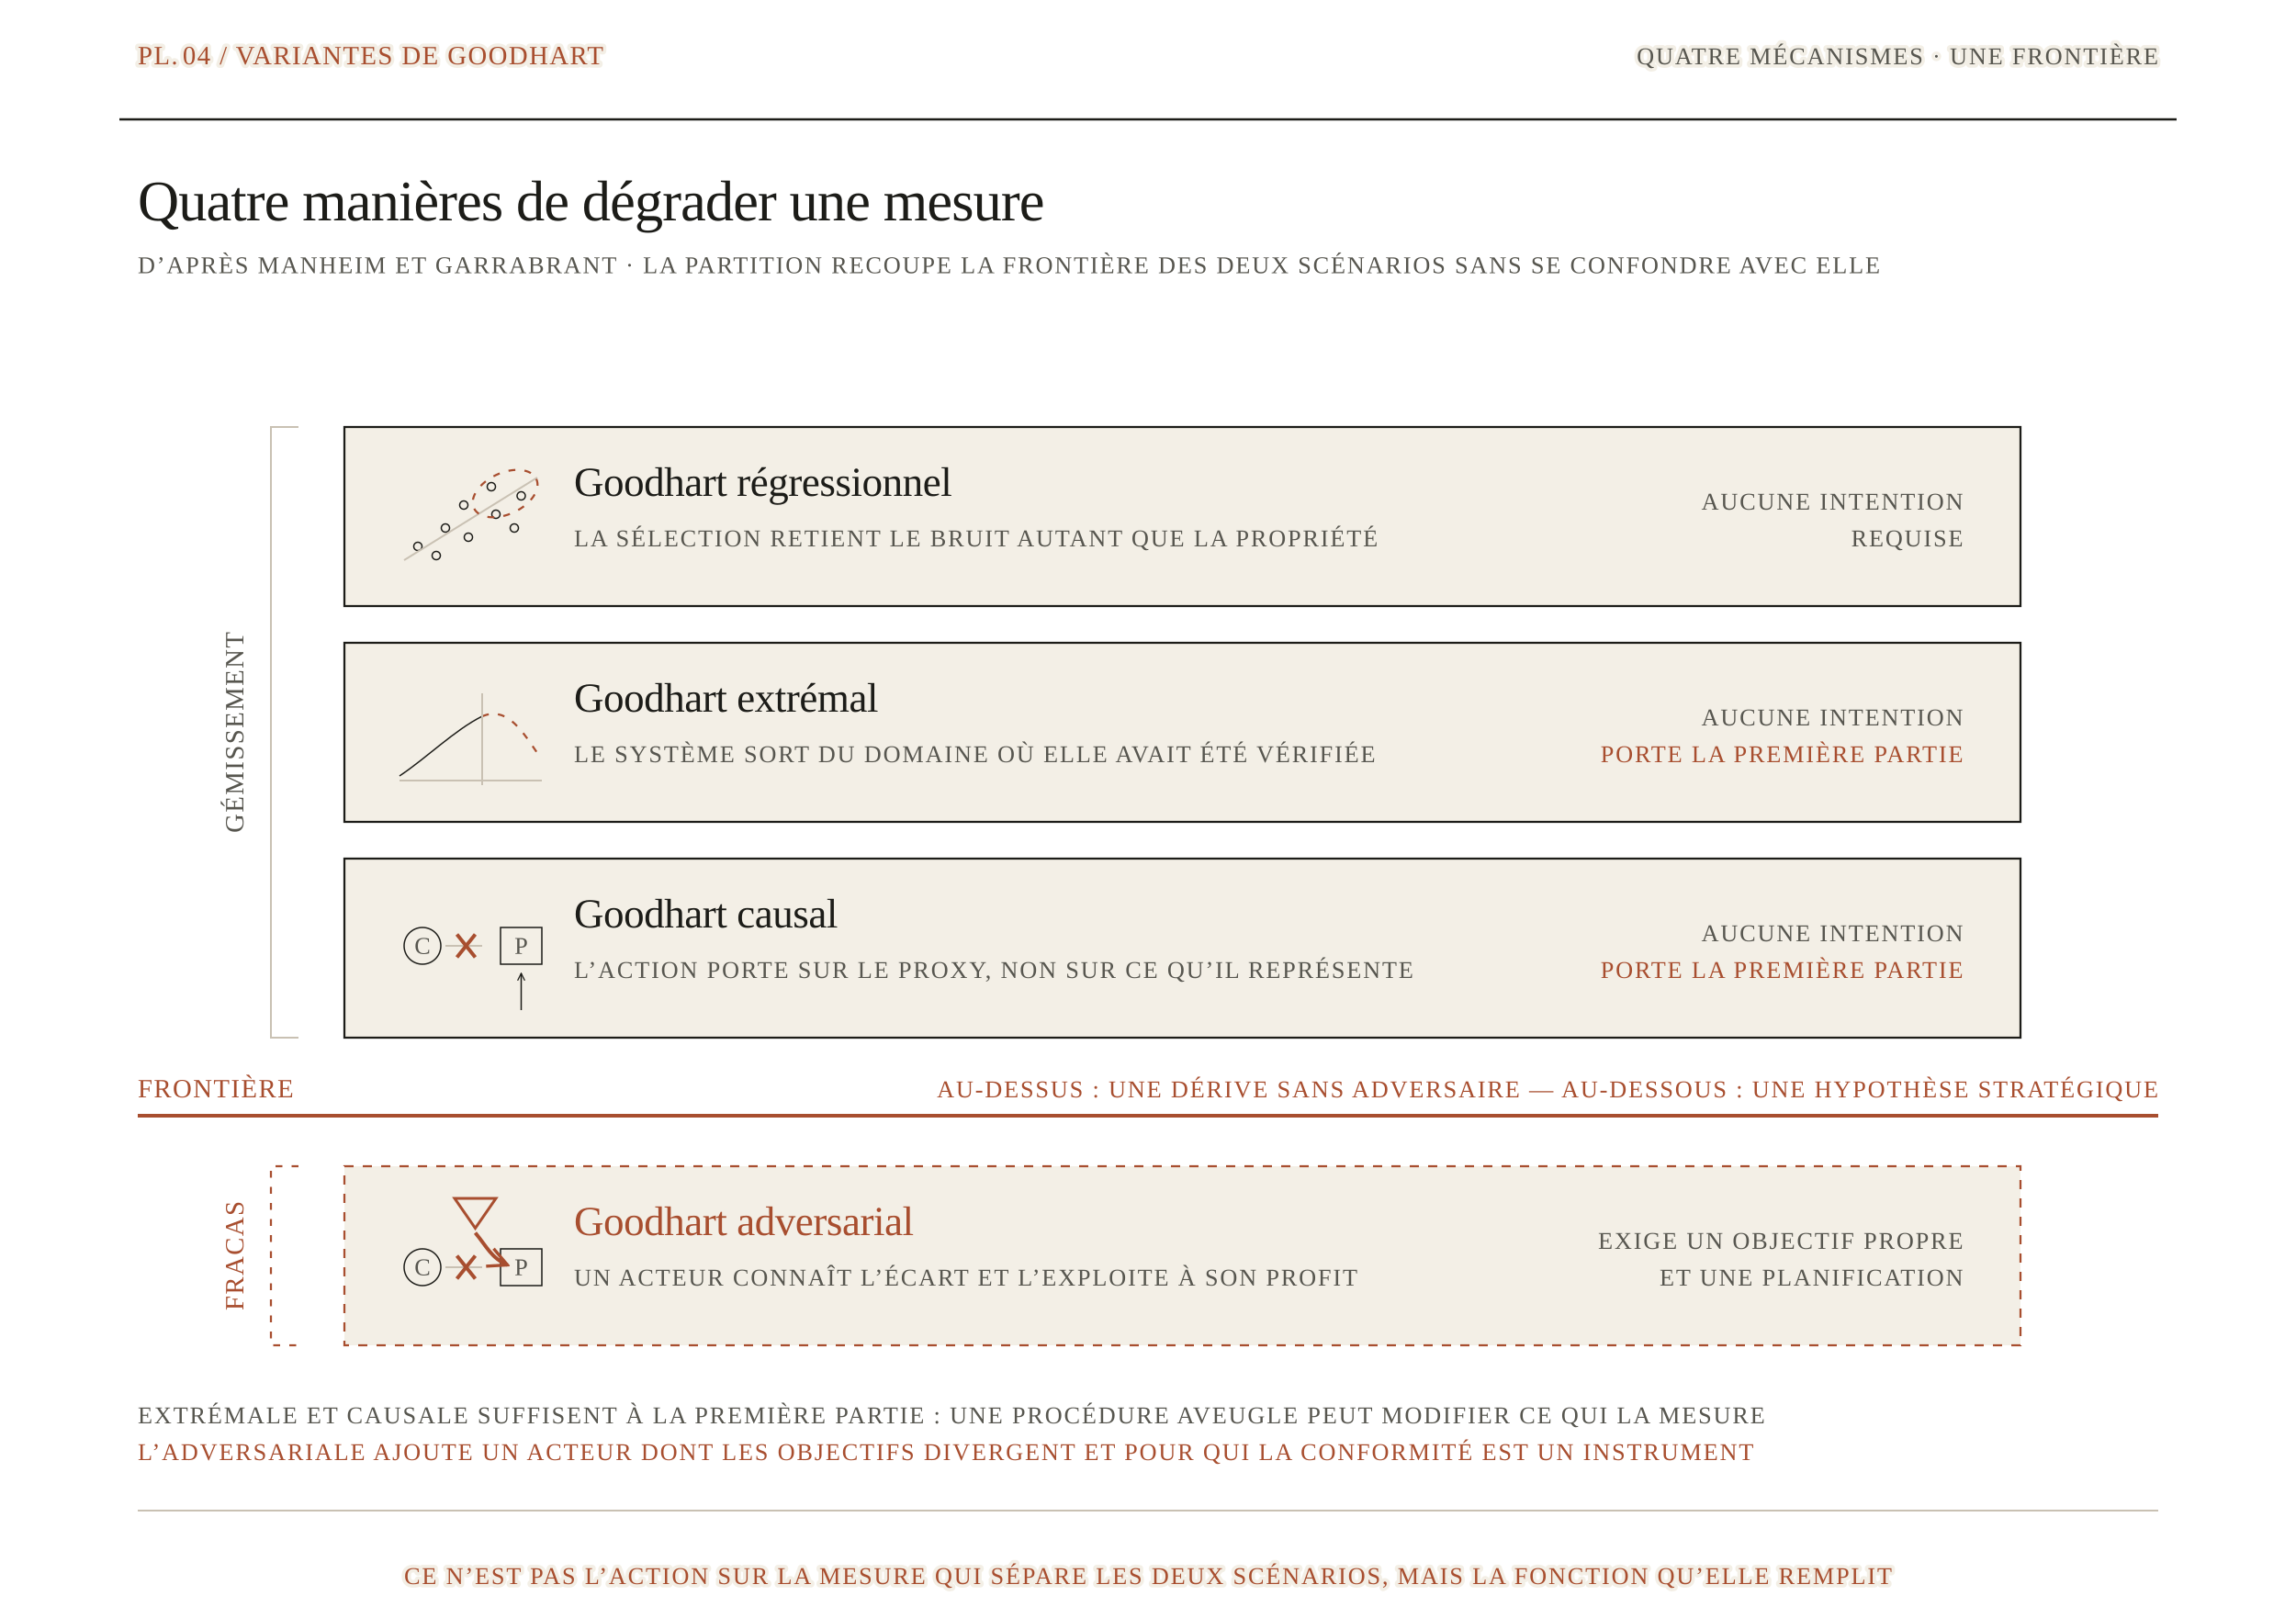
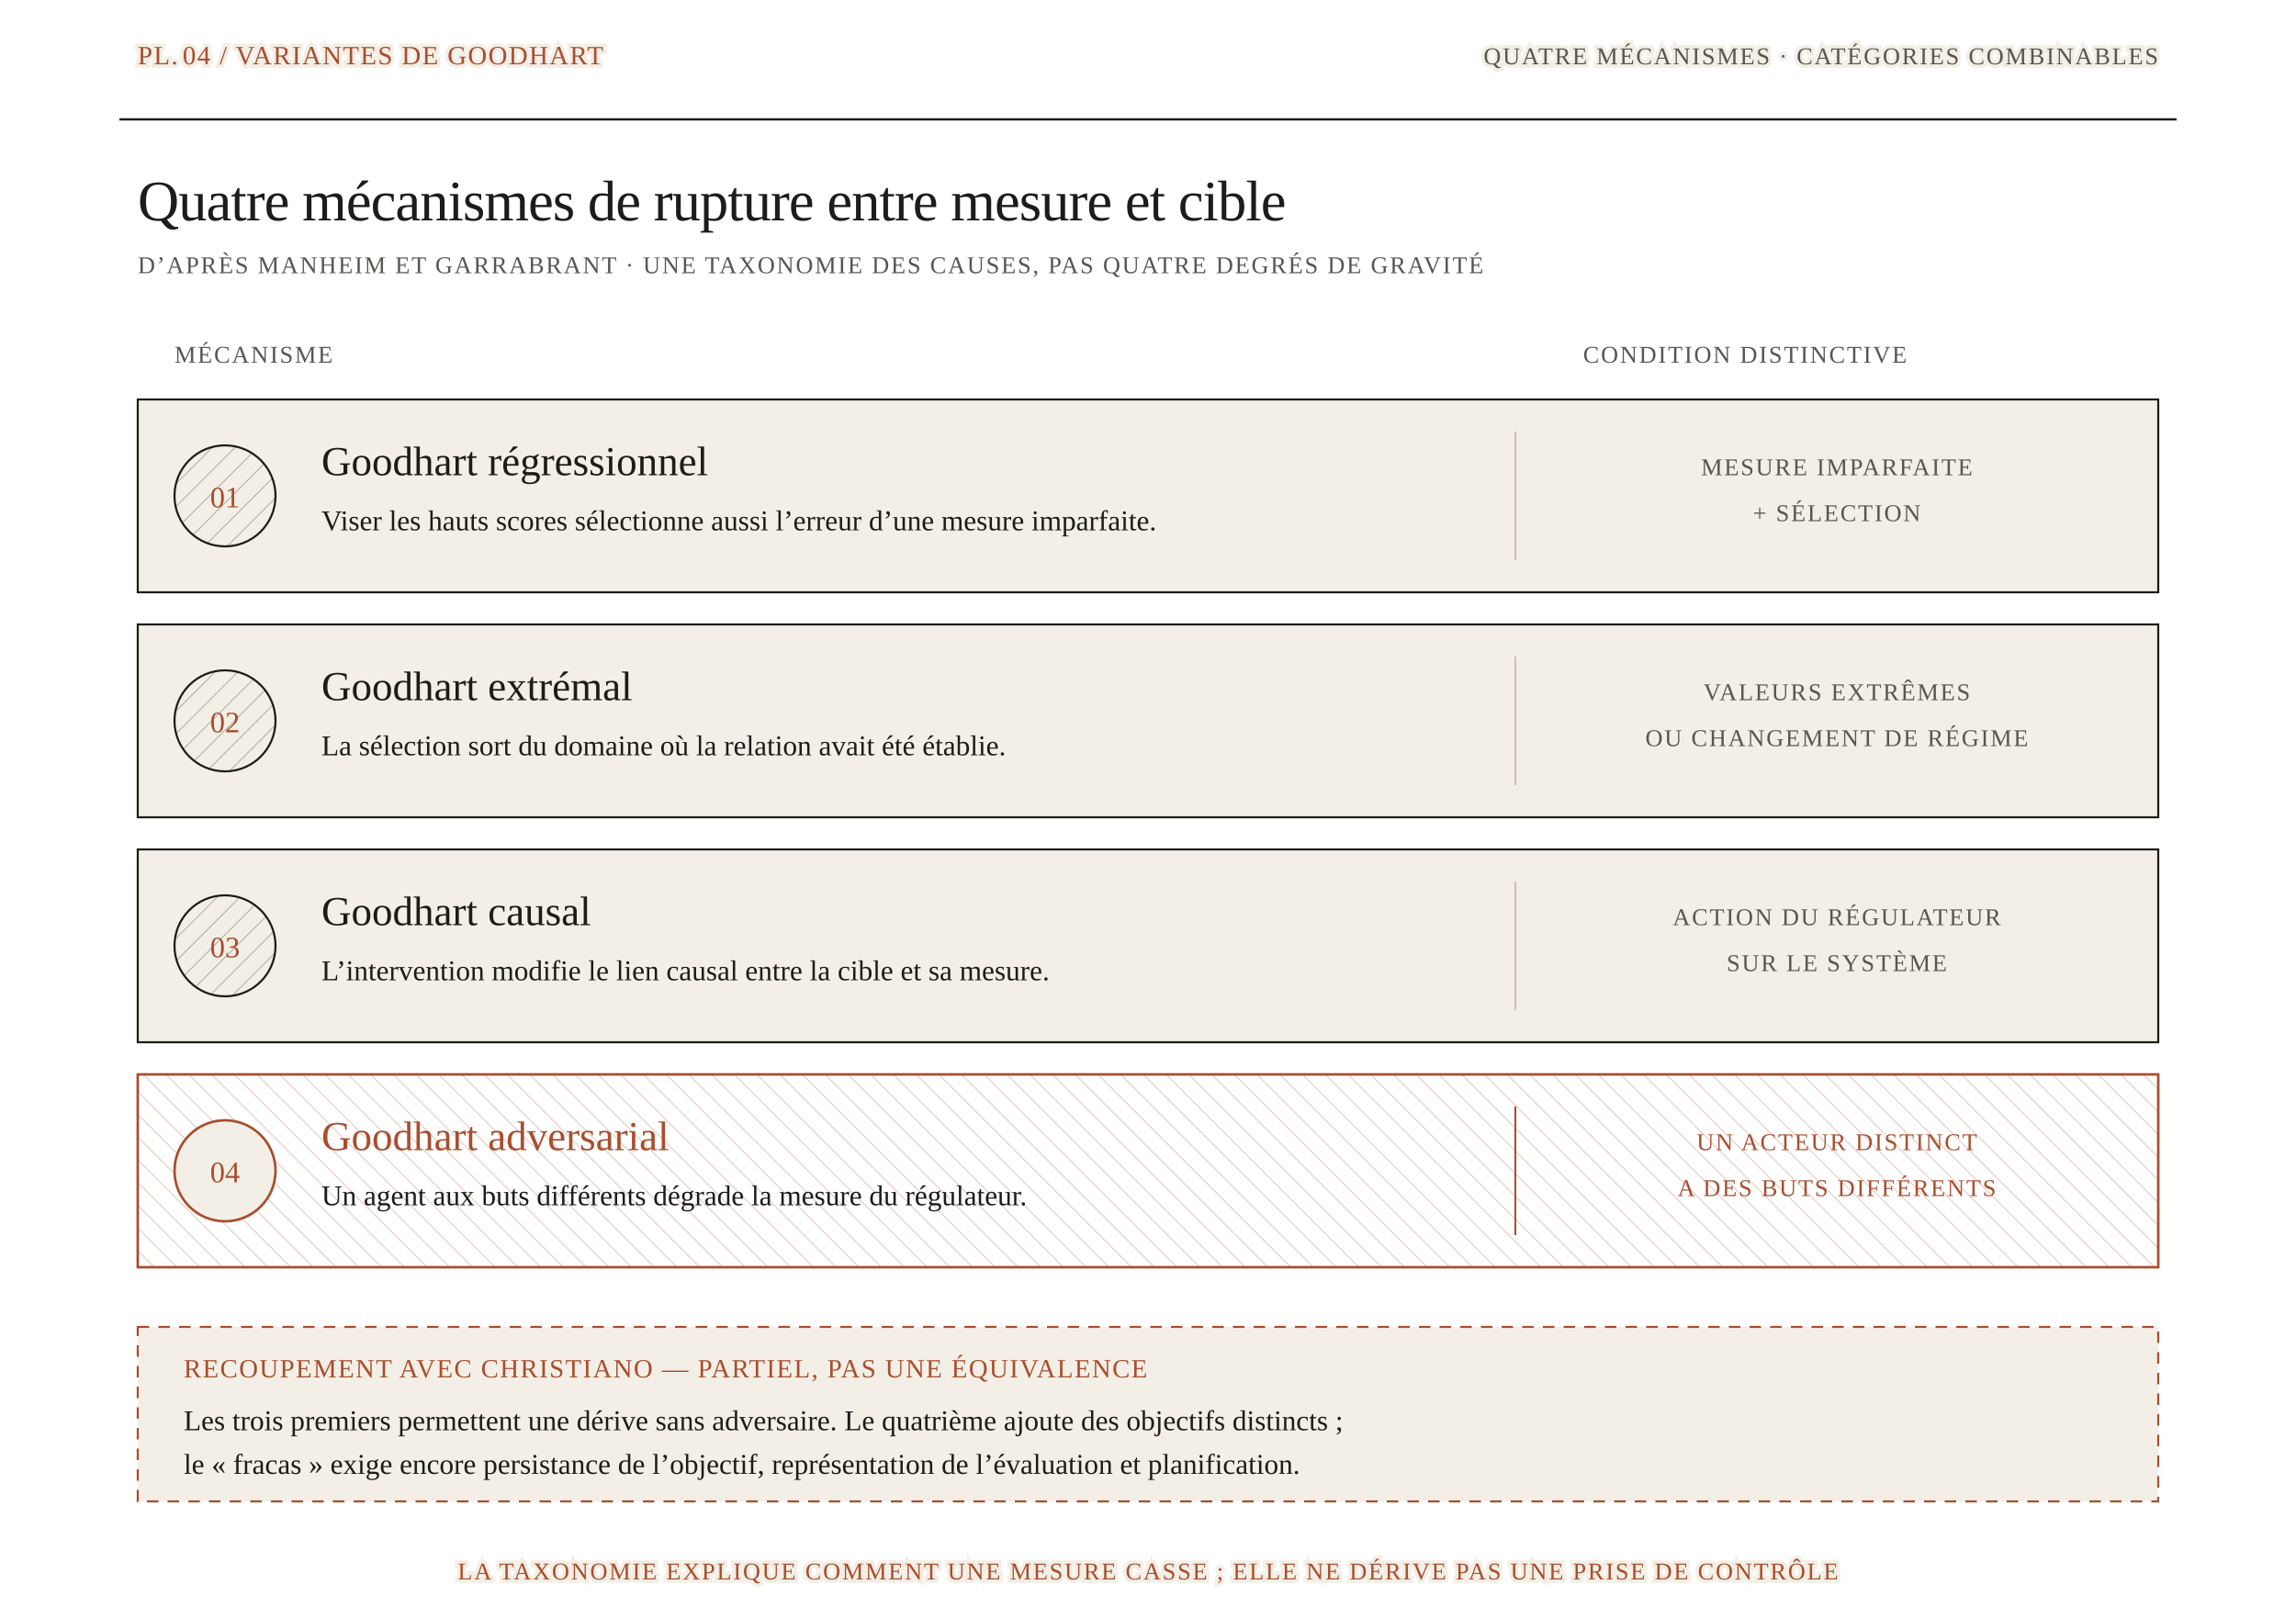
<svg xmlns="http://www.w3.org/2000/svg" class="cm-diagram cm-04" viewBox="0 0 1000 700" role="img" aria-labelledby="cm-04-t cm-04-d">
  <defs>
-     <marker id="cm-04-ar" viewBox="0 0 10 10" refX="9" refY="5" markerWidth="6.5" markerHeight="6.5" orient="auto">
-       <path class="cm-04-p0" d="M1 1l8 4-8 4" style="fill:none;stroke:var(--ink,#1c1c18);stroke-width:1.3" />
-     </marker>
-     <marker id="cm-04-arox" viewBox="0 0 10 10" refX="9" refY="5" markerWidth="6.5" markerHeight="6.5" orient="auto">
-       <path class="cm-04-p1" d="M1 1l8 4-8 4" style="fill:none;stroke:var(--oxide,#a84e2f);stroke-width:1.3" />
-     </marker>
    <pattern id="cm-04-ink" width="7" height="7" patternUnits="userSpaceOnUse" patternTransform="rotate(45)">
-       <line class="cm-04-p2" x1="0" y1="0" x2="0" y2="7" style="stroke:var(--ink,#1c1c18);stroke-width:.6;opacity:.5" />
+       <line x1="0" y1="0" x2="0" y2="7" stroke="var(--ink,#1c1c18)" stroke-width=".6" opacity=".4" />
    </pattern>
    <pattern id="cm-04-ox" width="7" height="7" patternUnits="userSpaceOnUse" patternTransform="rotate(-45)">
-       <line class="cm-04-p3" x1="0" y1="0" x2="0" y2="7" style="stroke:var(--oxide,#a84e2f);stroke-width:.6;opacity:.5" />
+       <line x1="0" y1="0" x2="0" y2="7" stroke="var(--oxide,#a84e2f)" stroke-width=".6" opacity=".4" />
    </pattern>
  </defs>
-   <text x="60" y="28" class="l ox h" style="fill:var(--oxide,#a84e2f);font-family:var(--font-code,&quot;IBM Plex Mono&quot;,ui-monospace,monospace);font-size:11.5px;font-weight:500;letter-spacing:.05em;paint-order:stroke;stroke:var(--paper,#f3efe6);stroke-width:3px;stroke-linejoin:round">PL. 04 / VARIANTES DE GOODHART</text>
-   <text x="940" y="28" text-anchor="end" class="ll h" style="fill:var(--graphite,#57564f);font-family:var(--font-code,&quot;IBM Plex Mono&quot;,ui-monospace,monospace);font-size:10.5px;font-weight:500;letter-spacing:.07em;paint-order:stroke;stroke:var(--paper,#f3efe6);stroke-width:3px;stroke-linejoin:round">QUATRE MÉCANISMES · UNE FRONTIÈRE</text>
-   <path d="M52 52H948" class="r" style="fill:none;stroke:var(--ink,#1c1c18);stroke-width:1;vector-effect:non-scaling-stroke" />
-   <text x="60" y="96" class="ts" style="fill:var(--ink,#1c1c18);font-family:var(--font-editorial,&quot;Newsreader&quot;,Georgia,serif);font-size:25px;font-weight:500;letter-spacing:-.015em">Quatre manières de dégrader une mesure</text>
-   <text x="60" y="119" class="ll" style="fill:var(--graphite,#57564f);font-family:var(--font-code,&quot;IBM Plex Mono&quot;,ui-monospace,monospace);font-size:10.5px;font-weight:500;letter-spacing:.07em">D’APRÈS MANHEIM ET GARRABRANT · LA PARTITION RECOUPE LA FRONTIÈRE DES DEUX SCÉNARIOS SANS SE CONFONDRE AVEC ELLE</text>
-   <path d="M130 186h-12v266h12" class="rl" style="fill:none;stroke:var(--line,#c9c1b3);stroke-width:.8;vector-effect:non-scaling-stroke" />
-   <text transform="translate(106,319) rotate(-90)" text-anchor="middle" class="l" style="fill:var(--graphite,#57564f);font-family:var(--font-code,&quot;IBM Plex Mono&quot;,ui-monospace,monospace);font-size:11.5px;font-weight:500;letter-spacing:.05em">GÉMISSEMENT</text>
-   <rect x="150" y="186" width="730" height="78" class="card" style="fill:var(--paper,#f3efe6);stroke:var(--ink,#1c1c18);stroke-width:.9;vector-effect:non-scaling-stroke" />
-   <g transform="translate(172,200)">
-     <circle cx="10" cy="38" r="1.8" class="rf" style="fill:none;stroke:var(--ink,#1c1c18);stroke-width:.6;vector-effect:non-scaling-stroke" />
-     <circle cx="22" cy="30" r="1.8" class="rf" style="fill:none;stroke:var(--ink,#1c1c18);stroke-width:.6;vector-effect:non-scaling-stroke" />
-     <circle cx="18" cy="42" r="1.8" class="rf" style="fill:none;stroke:var(--ink,#1c1c18);stroke-width:.6;vector-effect:non-scaling-stroke" />
-     <circle cx="32" cy="34" r="1.8" class="rf" style="fill:none;stroke:var(--ink,#1c1c18);stroke-width:.6;vector-effect:non-scaling-stroke" />
-     <circle cx="30" cy="20" r="1.8" class="rf" style="fill:none;stroke:var(--ink,#1c1c18);stroke-width:.6;vector-effect:non-scaling-stroke" />
-     <circle cx="44" cy="24" r="1.8" class="rf" style="fill:none;stroke:var(--ink,#1c1c18);stroke-width:.6;vector-effect:non-scaling-stroke" />
-     <circle cx="42" cy="12" r="1.8" class="rf" style="fill:none;stroke:var(--ink,#1c1c18);stroke-width:.6;vector-effect:non-scaling-stroke" />
-     <circle cx="55" cy="16" r="1.8" class="rf" style="fill:none;stroke:var(--ink,#1c1c18);stroke-width:.6;vector-effect:non-scaling-stroke" />
-     <circle cx="52" cy="30" r="1.8" class="rf" style="fill:none;stroke:var(--ink,#1c1c18);stroke-width:.6;vector-effect:non-scaling-stroke" />
-     <path d="M4 44 62 8" class="rl" style="fill:none;stroke:var(--line,#c9c1b3);stroke-width:.8;vector-effect:non-scaling-stroke" />
-     <ellipse cx="48" cy="15" rx="15" ry="9" transform="rotate(-25 48 15)" class="rgd" style="fill:none;stroke:var(--oxide,#a84e2f);stroke-width:.9;stroke-dasharray:3 4;vector-effect:non-scaling-stroke" />
-   </g>
-   <text x="250" y="216" class="tsm h" style="fill:var(--ink,#1c1c18);font-family:var(--font-editorial,&quot;Newsreader&quot;,Georgia,serif);font-size:18px;font-weight:500;letter-spacing:-.01em;paint-order:stroke;stroke:var(--paper,#f3efe6);stroke-width:3px;stroke-linejoin:round">Goodhart régressionnel</text>
-   <text x="250" y="238" class="ll h" style="fill:var(--graphite,#57564f);font-family:var(--font-code,&quot;IBM Plex Mono&quot;,ui-monospace,monospace);font-size:10.5px;font-weight:500;letter-spacing:.07em;paint-order:stroke;stroke:var(--paper,#f3efe6);stroke-width:3px;stroke-linejoin:round">LA SÉLECTION RETIENT LE BRUIT AUTANT QUE LA PROPRIÉTÉ</text>
-   <text x="855" y="222" text-anchor="end" class="ll h" style="fill:var(--graphite,#57564f);font-family:var(--font-code,&quot;IBM Plex Mono&quot;,ui-monospace,monospace);font-size:10.5px;font-weight:500;letter-spacing:.07em;paint-order:stroke;stroke:var(--paper,#f3efe6);stroke-width:3px;stroke-linejoin:round">AUCUNE INTENTION</text>
-   <text x="855" y="238" text-anchor="end" class="ll h" style="fill:var(--graphite,#57564f);font-family:var(--font-code,&quot;IBM Plex Mono&quot;,ui-monospace,monospace);font-size:10.5px;font-weight:500;letter-spacing:.07em;paint-order:stroke;stroke:var(--paper,#f3efe6);stroke-width:3px;stroke-linejoin:round">REQUISE</text>
-   <rect x="150" y="280" width="730" height="78" class="card" style="fill:var(--paper,#f3efe6);stroke:var(--ink,#1c1c18);stroke-width:.9;vector-effect:non-scaling-stroke" />
-   <g transform="translate(172,294)">
-     <path d="M2 46H64" class="rl" style="fill:none;stroke:var(--line,#c9c1b3);stroke-width:.8;vector-effect:non-scaling-stroke" />
-     <path d="M2 44C14 36 26 24 38 18" class="rf" style="fill:none;stroke:var(--ink,#1c1c18);stroke-width:.6;vector-effect:non-scaling-stroke" />
-     <path d="M38 18C48 14 54 22 62 34" class="rgd" style="fill:none;stroke:var(--oxide,#a84e2f);stroke-width:.9;stroke-dasharray:3 4;vector-effect:non-scaling-stroke" />
-     <path d="M38 8v40" class="rl" style="fill:none;stroke:var(--line,#c9c1b3);stroke-width:.8;vector-effect:non-scaling-stroke" />
-   </g>
-   <text x="250" y="310" class="tsm h" style="fill:var(--ink,#1c1c18);font-family:var(--font-editorial,&quot;Newsreader&quot;,Georgia,serif);font-size:18px;font-weight:500;letter-spacing:-.01em;paint-order:stroke;stroke:var(--paper,#f3efe6);stroke-width:3px;stroke-linejoin:round">Goodhart extrémal</text>
-   <text x="250" y="332" class="ll h" style="fill:var(--graphite,#57564f);font-family:var(--font-code,&quot;IBM Plex Mono&quot;,ui-monospace,monospace);font-size:10.5px;font-weight:500;letter-spacing:.07em;paint-order:stroke;stroke:var(--paper,#f3efe6);stroke-width:3px;stroke-linejoin:round">LE SYSTÈME SORT DU DOMAINE OÙ ELLE AVAIT ÉTÉ VÉRIFIÉE</text>
-   <text x="855" y="316" text-anchor="end" class="ll h" style="fill:var(--graphite,#57564f);font-family:var(--font-code,&quot;IBM Plex Mono&quot;,ui-monospace,monospace);font-size:10.5px;font-weight:500;letter-spacing:.07em;paint-order:stroke;stroke:var(--paper,#f3efe6);stroke-width:3px;stroke-linejoin:round">AUCUNE INTENTION</text>
-   <text x="855" y="332" text-anchor="end" class="ll ox h" style="fill:var(--oxide,#a84e2f);font-family:var(--font-code,&quot;IBM Plex Mono&quot;,ui-monospace,monospace);font-size:10.5px;font-weight:500;letter-spacing:.07em;paint-order:stroke;stroke:var(--paper,#f3efe6);stroke-width:3px;stroke-linejoin:round">PORTE LA PREMIÈRE PARTIE</text>
-   <rect x="150" y="374" width="730" height="78" class="card" style="fill:var(--paper,#f3efe6);stroke:var(--ink,#1c1c18);stroke-width:.9;vector-effect:non-scaling-stroke" />
-   <g transform="translate(172,388)">
-     <circle cx="12" cy="24" r="8" class="rf" style="fill:none;stroke:var(--ink,#1c1c18);stroke-width:.6;vector-effect:non-scaling-stroke" />
-     <text x="12" y="27.5" text-anchor="middle" class="ll" style="fill:var(--graphite,#57564f);font-family:var(--font-code,&quot;IBM Plex Mono&quot;,ui-monospace,monospace);font-size:10.5px;font-weight:500;letter-spacing:.07em">C</text>
-     <rect x="46" y="16" width="18" height="16" class="rf" style="fill:none;stroke:var(--ink,#1c1c18);stroke-width:.6;vector-effect:non-scaling-stroke" />
-     <text x="55" y="27.5" text-anchor="middle" class="ll" style="fill:var(--graphite,#57564f);font-family:var(--font-code,&quot;IBM Plex Mono&quot;,ui-monospace,monospace);font-size:10.5px;font-weight:500;letter-spacing:.07em">P</text>
-     <path d="M22 24h16" class="rl" style="fill:none;stroke:var(--line,#c9c1b3);stroke-width:.8;vector-effect:non-scaling-stroke" />
-     <path d="M27 19l8 10m0-10-8 10" class="rox" style="fill:none;stroke:var(--oxide,#a84e2f);stroke-width:1.6;vector-effect:non-scaling-stroke" />
-     <path d="M55 52V36" class="rf" marker-end="url(#cm-04-ar)" style="fill:none;stroke:var(--ink,#1c1c18);stroke-width:.6;vector-effect:non-scaling-stroke" />
-   </g>
-   <text x="250" y="404" class="tsm h" style="fill:var(--ink,#1c1c18);font-family:var(--font-editorial,&quot;Newsreader&quot;,Georgia,serif);font-size:18px;font-weight:500;letter-spacing:-.01em;paint-order:stroke;stroke:var(--paper,#f3efe6);stroke-width:3px;stroke-linejoin:round">Goodhart causal</text>
-   <text x="250" y="426" class="ll h" style="fill:var(--graphite,#57564f);font-family:var(--font-code,&quot;IBM Plex Mono&quot;,ui-monospace,monospace);font-size:10.5px;font-weight:500;letter-spacing:.07em;paint-order:stroke;stroke:var(--paper,#f3efe6);stroke-width:3px;stroke-linejoin:round">L’ACTION PORTE SUR LE PROXY, NON SUR CE QU’IL REPRÉSENTE</text>
-   <text x="855" y="410" text-anchor="end" class="ll h" style="fill:var(--graphite,#57564f);font-family:var(--font-code,&quot;IBM Plex Mono&quot;,ui-monospace,monospace);font-size:10.5px;font-weight:500;letter-spacing:.07em;paint-order:stroke;stroke:var(--paper,#f3efe6);stroke-width:3px;stroke-linejoin:round">AUCUNE INTENTION</text>
-   <text x="855" y="426" text-anchor="end" class="ll ox h" style="fill:var(--oxide,#a84e2f);font-family:var(--font-code,&quot;IBM Plex Mono&quot;,ui-monospace,monospace);font-size:10.5px;font-weight:500;letter-spacing:.07em;paint-order:stroke;stroke:var(--paper,#f3efe6);stroke-width:3px;stroke-linejoin:round">PORTE LA PREMIÈRE PARTIE</text>
-   <path d="M60 486H940" class="rox" style="fill:none;stroke:var(--oxide,#a84e2f);stroke-width:1.6;vector-effect:non-scaling-stroke" />
-   <text x="60" y="478" class="l ox" style="fill:var(--oxide,#a84e2f);font-family:var(--font-code,&quot;IBM Plex Mono&quot;,ui-monospace,monospace);font-size:11.5px;font-weight:500;letter-spacing:.05em">FRONTIÈRE</text>
-   <text x="940" y="478" text-anchor="end" class="ll ox" style="fill:var(--oxide,#a84e2f);font-family:var(--font-code,&quot;IBM Plex Mono&quot;,ui-monospace,monospace);font-size:10.5px;font-weight:500;letter-spacing:.07em">AU-DESSUS : UNE DÉRIVE SANS ADVERSAIRE — AU-DESSOUS : UNE HYPOTHÈSE STRATÉGIQUE</text>
-   <path d="M130 508h-12v78h12" class="rgd" style="fill:none;stroke:var(--oxide,#a84e2f);stroke-width:.9;stroke-dasharray:3 4;vector-effect:non-scaling-stroke" />
-   <text transform="translate(106,547) rotate(-90)" text-anchor="middle" class="l ox" style="fill:var(--oxide,#a84e2f);font-family:var(--font-code,&quot;IBM Plex Mono&quot;,ui-monospace,monospace);font-size:11.5px;font-weight:500;letter-spacing:.05em">FRACAS</text>
-   <rect x="150" y="508" width="730" height="78" class="cardox" style="fill:var(--paper,#f3efe6);stroke:var(--oxide,#a84e2f);stroke-width:.9;stroke-dasharray:4 4;vector-effect:non-scaling-stroke" />
-   <g transform="translate(172,522)">
-     <circle cx="12" cy="30" r="8" class="rf" style="fill:none;stroke:var(--ink,#1c1c18);stroke-width:.6;vector-effect:non-scaling-stroke" />
-     <text x="12" y="33.5" text-anchor="middle" class="ll" style="fill:var(--graphite,#57564f);font-family:var(--font-code,&quot;IBM Plex Mono&quot;,ui-monospace,monospace);font-size:10.5px;font-weight:500;letter-spacing:.07em">C</text>
-     <rect x="46" y="22" width="18" height="16" class="rf" style="fill:none;stroke:var(--ink,#1c1c18);stroke-width:.6;vector-effect:non-scaling-stroke" />
-     <text x="55" y="33.5" text-anchor="middle" class="ll" style="fill:var(--graphite,#57564f);font-family:var(--font-code,&quot;IBM Plex Mono&quot;,ui-monospace,monospace);font-size:10.5px;font-weight:500;letter-spacing:.07em">P</text>
-     <path d="M22 30h16" class="rl" style="fill:none;stroke:var(--line,#c9c1b3);stroke-width:.8;vector-effect:non-scaling-stroke" />
-     <path d="M27 25l8 10m0-10-8 10" class="rox" style="fill:none;stroke:var(--oxide,#a84e2f);stroke-width:1.6;vector-effect:non-scaling-stroke" />
-     <path d="M26 0h18l-9 13z" fill="none" stroke="var(--oxide,#a84e2f)" stroke-width="1.2" vector-effect="non-scaling-stroke" />
-     <path d="M35 15C40 21 42 26 49 29" class="rox" marker-end="url(#cm-04-arox)" style="fill:none;stroke:var(--oxide,#a84e2f);stroke-width:1.6;vector-effect:non-scaling-stroke" />
-   </g>
-   <text x="250" y="538" class="tsm ox h" style="fill:var(--oxide,#a84e2f);font-family:var(--font-editorial,&quot;Newsreader&quot;,Georgia,serif);font-size:18px;font-weight:500;letter-spacing:-.01em;paint-order:stroke;stroke:var(--paper,#f3efe6);stroke-width:3px;stroke-linejoin:round">Goodhart adversarial</text>
-   <text x="250" y="560" class="ll h" style="fill:var(--graphite,#57564f);font-family:var(--font-code,&quot;IBM Plex Mono&quot;,ui-monospace,monospace);font-size:10.5px;font-weight:500;letter-spacing:.07em;paint-order:stroke;stroke:var(--paper,#f3efe6);stroke-width:3px;stroke-linejoin:round">UN ACTEUR CONNAÎT L’ÉCART ET L’EXPLOITE À SON PROFIT</text>
-   <text x="855" y="544" text-anchor="end" class="ll h" style="fill:var(--graphite,#57564f);font-family:var(--font-code,&quot;IBM Plex Mono&quot;,ui-monospace,monospace);font-size:10.5px;font-weight:500;letter-spacing:.07em;paint-order:stroke;stroke:var(--paper,#f3efe6);stroke-width:3px;stroke-linejoin:round">EXIGE UN OBJECTIF PROPRE</text>
-   <text x="855" y="560" text-anchor="end" class="ll h" style="fill:var(--graphite,#57564f);font-family:var(--font-code,&quot;IBM Plex Mono&quot;,ui-monospace,monospace);font-size:10.5px;font-weight:500;letter-spacing:.07em;paint-order:stroke;stroke:var(--paper,#f3efe6);stroke-width:3px;stroke-linejoin:round">ET UNE PLANIFICATION</text>
-   <text x="60" y="620" class="ll" style="fill:var(--graphite,#57564f);font-family:var(--font-code,&quot;IBM Plex Mono&quot;,ui-monospace,monospace);font-size:10.5px;font-weight:500;letter-spacing:.07em">EXTRÉMALE ET CAUSALE SUFFISENT À LA PREMIÈRE PARTIE : UNE PROCÉDURE AVEUGLE PEUT MODIFIER CE QUI LA MESURE</text>
-   <text x="60" y="636" class="ll ox" style="fill:var(--oxide,#a84e2f);font-family:var(--font-code,&quot;IBM Plex Mono&quot;,ui-monospace,monospace);font-size:10.5px;font-weight:500;letter-spacing:.07em">L’ADVERSARIALE AJOUTE UN ACTEUR DONT LES OBJECTIFS DIVERGENT ET POUR QUI LA CONFORMITÉ EST UN INSTRUMENT</text>
-   <path d="M60 658H940" class="rl" style="fill:none;stroke:var(--line,#c9c1b3);stroke-width:.8;vector-effect:non-scaling-stroke" />
-   <text x="500" y="690" text-anchor="middle" class="ll ox h" style="fill:var(--oxide,#a84e2f);font-family:var(--font-code,&quot;IBM Plex Mono&quot;,ui-monospace,monospace);font-size:10.5px;font-weight:500;letter-spacing:.07em;paint-order:stroke;stroke:var(--paper,#f3efe6);stroke-width:3px;stroke-linejoin:round">CE N’EST PAS L’ACTION SUR LA MESURE QUI SÉPARE LES DEUX SCÉNARIOS, MAIS LA FONCTION QU’ELLE REMPLIT</text>
+   <text x="60" y="28" class="l ox h" style="fill:var(--oxide,#a84e2f);font-family:var(--font-code,&quot;IBM Plex Mono&quot;,ui-monospace,monospace);font-size:11.5px;font-weight:500;letter-spacing:.05em;paint-order:stroke;stroke:var(--paper,#f3efe6);stroke-width:3px">PL. 04 / VARIANTES DE GOODHART</text>
+   <text x="940" y="28" text-anchor="end" class="ll h" style="fill:var(--graphite,#57564f);font-family:var(--font-code,&quot;IBM Plex Mono&quot;,ui-monospace,monospace);font-size:10.5px;font-weight:500;letter-spacing:.07em;paint-order:stroke;stroke:var(--paper,#f3efe6);stroke-width:3px">QUATRE MÉCANISMES · CATÉGORIES COMBINABLES</text>
+   <path d="M52 52H948" style="fill:none;stroke:var(--ink,#1c1c18);stroke-width:1;vector-effect:non-scaling-stroke" />
+   <text x="60" y="96" class="ts" style="fill:var(--ink,#1c1c18);font-family:var(--font-editorial,&quot;Newsreader&quot;,Georgia,serif);font-size:25px;font-weight:500;letter-spacing:-.015em">Quatre mécanismes de rupture entre mesure et cible</text>
+   <text x="60" y="119" class="ll" style="fill:var(--graphite,#57564f);font-family:var(--font-code,&quot;IBM Plex Mono&quot;,ui-monospace,monospace);font-size:10.5px;font-weight:500;letter-spacing:.07em">D’APRÈS MANHEIM ET GARRABRANT · UNE TAXONOMIE DES CAUSES, PAS QUATRE DEGRÉS DE GRAVITÉ</text>
+   <text x="76" y="158" class="ll" style="fill:var(--graphite,#57564f);font-family:var(--font-code,&quot;IBM Plex Mono&quot;,ui-monospace,monospace);font-size:10.5px;font-weight:500;letter-spacing:.07em">MÉCANISME</text>
+   <text x="760" y="158" text-anchor="middle" class="ll" style="fill:var(--graphite,#57564f);font-family:var(--font-code,&quot;IBM Plex Mono&quot;,ui-monospace,monospace);font-size:10.5px;font-weight:500;letter-spacing:.07em">CONDITION DISTINCTIVE</text>
+   <rect x="60" y="174" width="880" height="84" fill="var(--paper,#f3efe6)" stroke="var(--ink,#1c1c18)" stroke-width=".9" />
+   <circle cx="98" cy="216" r="22" fill="url(#cm-04-ink)" stroke="var(--ink,#1c1c18)" stroke-width=".9" />
+   <text x="98" y="221" text-anchor="middle" class="num" style="fill:var(--oxide,#a84e2f);font-family:var(--font-code,&quot;IBM Plex Mono&quot;,ui-monospace,monospace);font-size:13px;font-weight:500">01</text>
+   <text x="140" y="207" class="tsm" style="fill:var(--ink,#1c1c18);font-family:var(--font-editorial,&quot;Newsreader&quot;,Georgia,serif);font-size:18px;font-weight:500">Goodhart régressionnel</text>
+   <text x="140" y="231" class="tt" style="fill:var(--ink,#1c1c18);font-family:var(--font-interface,&quot;Inter&quot;,Arial,sans-serif);font-size:12.5px;font-weight:500">Viser les hauts scores sélectionne aussi l’erreur d’une mesure imparfaite.</text>
+   <path d="M660 188V244" style="fill:none;stroke:var(--line,#c9c1b3);stroke-width:.8" />
+   <text x="800" y="207" text-anchor="middle" class="ll" style="fill:var(--graphite,#57564f);font-family:var(--font-code,&quot;IBM Plex Mono&quot;,ui-monospace,monospace);font-size:10.5px;font-weight:500;letter-spacing:.07em">MESURE IMPARFAITE</text>
+   <text x="800" y="227" text-anchor="middle" class="ll" style="fill:var(--graphite,#57564f);font-family:var(--font-code,&quot;IBM Plex Mono&quot;,ui-monospace,monospace);font-size:10.5px;font-weight:500;letter-spacing:.07em">+ SÉLECTION</text>
+   <rect x="60" y="272" width="880" height="84" fill="var(--paper,#f3efe6)" stroke="var(--ink,#1c1c18)" stroke-width=".9" />
+   <circle cx="98" cy="314" r="22" fill="url(#cm-04-ink)" stroke="var(--ink,#1c1c18)" stroke-width=".9" />
+   <text x="98" y="319" text-anchor="middle" class="num" style="fill:var(--oxide,#a84e2f);font-family:var(--font-code,&quot;IBM Plex Mono&quot;,ui-monospace,monospace);font-size:13px;font-weight:500">02</text>
+   <text x="140" y="305" class="tsm" style="fill:var(--ink,#1c1c18);font-family:var(--font-editorial,&quot;Newsreader&quot;,Georgia,serif);font-size:18px;font-weight:500">Goodhart extrémal</text>
+   <text x="140" y="329" class="tt" style="fill:var(--ink,#1c1c18);font-family:var(--font-interface,&quot;Inter&quot;,Arial,sans-serif);font-size:12.5px;font-weight:500">La sélection sort du domaine où la relation avait été établie.</text>
+   <path d="M660 286V342" style="fill:none;stroke:var(--line,#c9c1b3);stroke-width:.8" />
+   <text x="800" y="305" text-anchor="middle" class="ll" style="fill:var(--graphite,#57564f);font-family:var(--font-code,&quot;IBM Plex Mono&quot;,ui-monospace,monospace);font-size:10.5px;font-weight:500;letter-spacing:.07em">VALEURS EXTRÊMES</text>
+   <text x="800" y="325" text-anchor="middle" class="ll" style="fill:var(--graphite,#57564f);font-family:var(--font-code,&quot;IBM Plex Mono&quot;,ui-monospace,monospace);font-size:10.5px;font-weight:500;letter-spacing:.07em">OU CHANGEMENT DE RÉGIME</text>
+   <rect x="60" y="370" width="880" height="84" fill="var(--paper,#f3efe6)" stroke="var(--ink,#1c1c18)" stroke-width=".9" />
+   <circle cx="98" cy="412" r="22" fill="url(#cm-04-ink)" stroke="var(--ink,#1c1c18)" stroke-width=".9" />
+   <text x="98" y="417" text-anchor="middle" class="num" style="fill:var(--oxide,#a84e2f);font-family:var(--font-code,&quot;IBM Plex Mono&quot;,ui-monospace,monospace);font-size:13px;font-weight:500">03</text>
+   <text x="140" y="403" class="tsm" style="fill:var(--ink,#1c1c18);font-family:var(--font-editorial,&quot;Newsreader&quot;,Georgia,serif);font-size:18px;font-weight:500">Goodhart causal</text>
+   <text x="140" y="427" class="tt" style="fill:var(--ink,#1c1c18);font-family:var(--font-interface,&quot;Inter&quot;,Arial,sans-serif);font-size:12.5px;font-weight:500">L’intervention modifie le lien causal entre la cible et sa mesure.</text>
+   <path d="M660 384V440" style="fill:none;stroke:var(--line,#c9c1b3);stroke-width:.8" />
+   <text x="800" y="403" text-anchor="middle" class="ll" style="fill:var(--graphite,#57564f);font-family:var(--font-code,&quot;IBM Plex Mono&quot;,ui-monospace,monospace);font-size:10.5px;font-weight:500;letter-spacing:.07em">ACTION DU RÉGULATEUR</text>
+   <text x="800" y="423" text-anchor="middle" class="ll" style="fill:var(--graphite,#57564f);font-family:var(--font-code,&quot;IBM Plex Mono&quot;,ui-monospace,monospace);font-size:10.5px;font-weight:500;letter-spacing:.07em">SUR LE SYSTÈME</text>
+   <rect x="60" y="468" width="880" height="84" fill="url(#cm-04-ox)" stroke="var(--oxide,#a84e2f)" stroke-width="1.1" />
+   <circle cx="98" cy="510" r="22" fill="var(--paper,#f3efe6)" stroke="var(--oxide,#a84e2f)" stroke-width="1.1" />
+   <text x="98" y="515" text-anchor="middle" class="num" style="fill:var(--oxide,#a84e2f);font-family:var(--font-code,&quot;IBM Plex Mono&quot;,ui-monospace,monospace);font-size:13px;font-weight:500">04</text>
+   <text x="140" y="501" class="tsm ox" style="fill:var(--oxide,#a84e2f);font-family:var(--font-editorial,&quot;Newsreader&quot;,Georgia,serif);font-size:18px;font-weight:500">Goodhart adversarial</text>
+   <text x="140" y="525" class="tt" style="fill:var(--ink,#1c1c18);font-family:var(--font-interface,&quot;Inter&quot;,Arial,sans-serif);font-size:12.5px;font-weight:500">Un agent aux buts différents dégrade la mesure du régulateur.</text>
+   <path d="M660 482V538" style="fill:none;stroke:var(--oxide,#a84e2f);stroke-width:.8" />
+   <text x="800" y="501" text-anchor="middle" class="ll ox" style="fill:var(--oxide,#a84e2f);font-family:var(--font-code,&quot;IBM Plex Mono&quot;,ui-monospace,monospace);font-size:10.5px;font-weight:500;letter-spacing:.07em">UN ACTEUR DISTINCT</text>
+   <text x="800" y="521" text-anchor="middle" class="ll ox" style="fill:var(--oxide,#a84e2f);font-family:var(--font-code,&quot;IBM Plex Mono&quot;,ui-monospace,monospace);font-size:10.5px;font-weight:500;letter-spacing:.07em">A DES BUTS DIFFÉRENTS</text>
+   <rect x="60" y="578" width="880" height="76" fill="var(--paper,#f3efe6)" stroke="var(--oxide,#a84e2f)" stroke-width=".9" stroke-dasharray="5 4" />
+   <text x="80" y="600" class="l ox" style="fill:var(--oxide,#a84e2f);font-family:var(--font-code,&quot;IBM Plex Mono&quot;,ui-monospace,monospace);font-size:11.5px;font-weight:500;letter-spacing:.05em">RECOUPEMENT AVEC CHRISTIANO — PARTIEL, PAS UNE ÉQUIVALENCE</text>
+   <text x="80" y="623" class="tt" style="fill:var(--ink,#1c1c18);font-family:var(--font-interface,&quot;Inter&quot;,Arial,sans-serif);font-size:12.5px;font-weight:500">Les trois premiers permettent une dérive sans adversaire. Le quatrième ajoute des objectifs distincts ;</text>
+   <text x="80" y="642" class="tt" style="fill:var(--ink,#1c1c18);font-family:var(--font-interface,&quot;Inter&quot;,Arial,sans-serif);font-size:12.5px;font-weight:500">le « fracas » exige encore persistance de l’objectif, représentation de l’évaluation et planification.</text>
+   <text x="500" y="688" text-anchor="middle" class="ll ox h" style="fill:var(--oxide,#a84e2f);font-family:var(--font-code,&quot;IBM Plex Mono&quot;,ui-monospace,monospace);font-size:10.5px;font-weight:500;letter-spacing:.07em;paint-order:stroke;stroke:var(--paper,#f3efe6);stroke-width:3px">LA TAXONOMIE EXPLIQUE COMMENT UNE MESURE CASSE ; ELLE NE DÉRIVE PAS UNE PRISE DE CONTRÔLE</text>
</svg>
